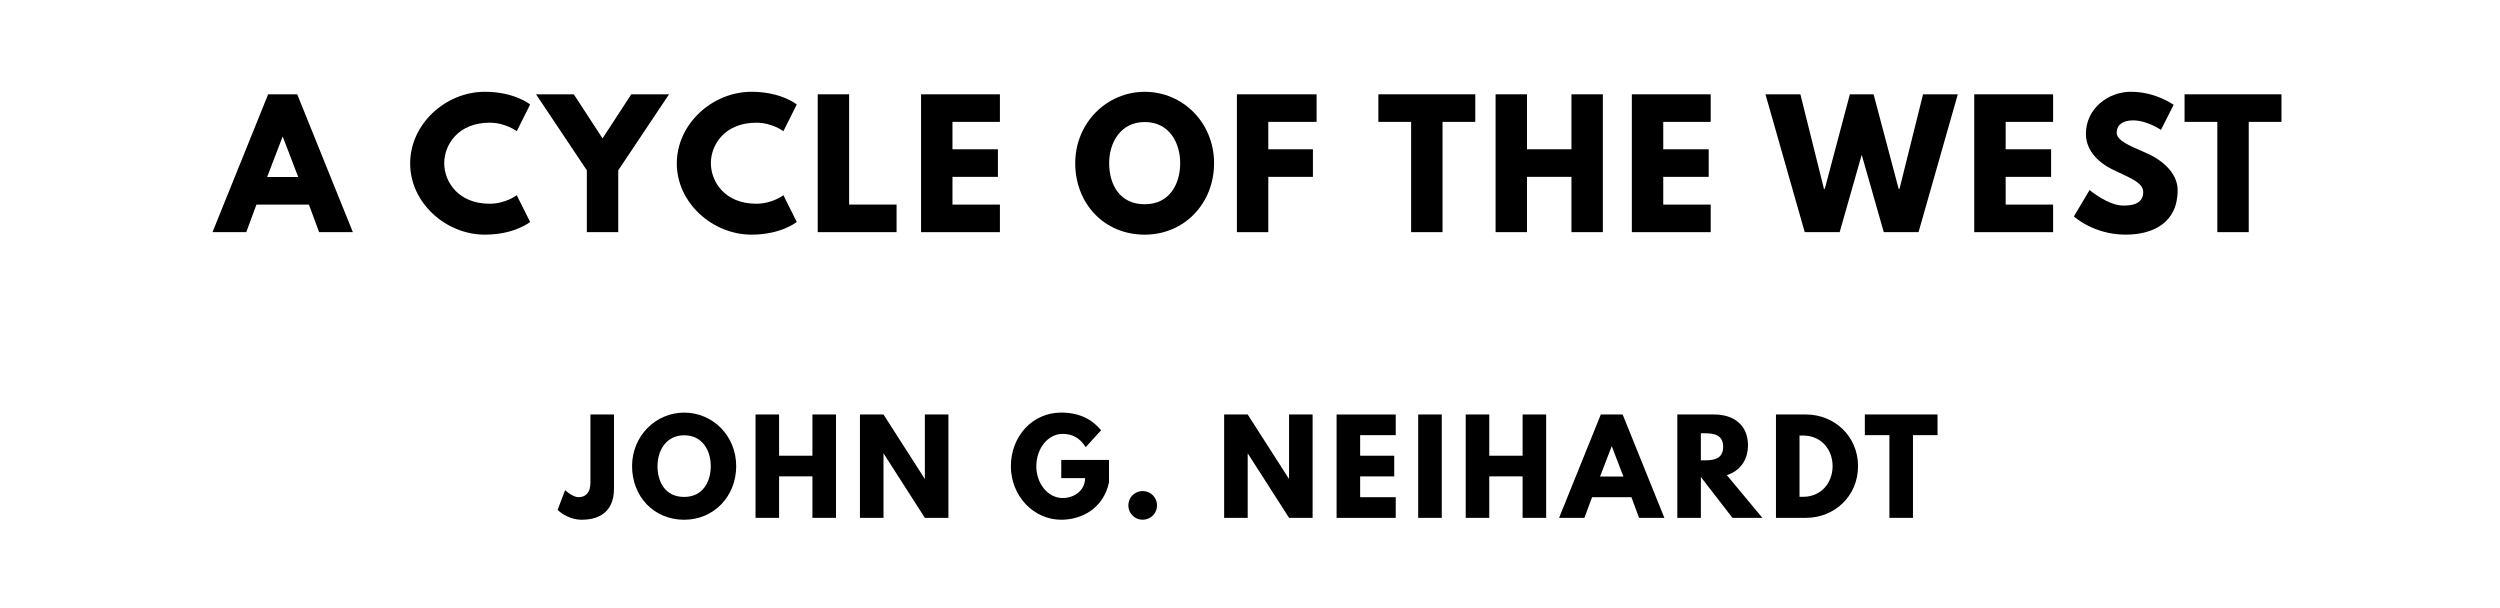
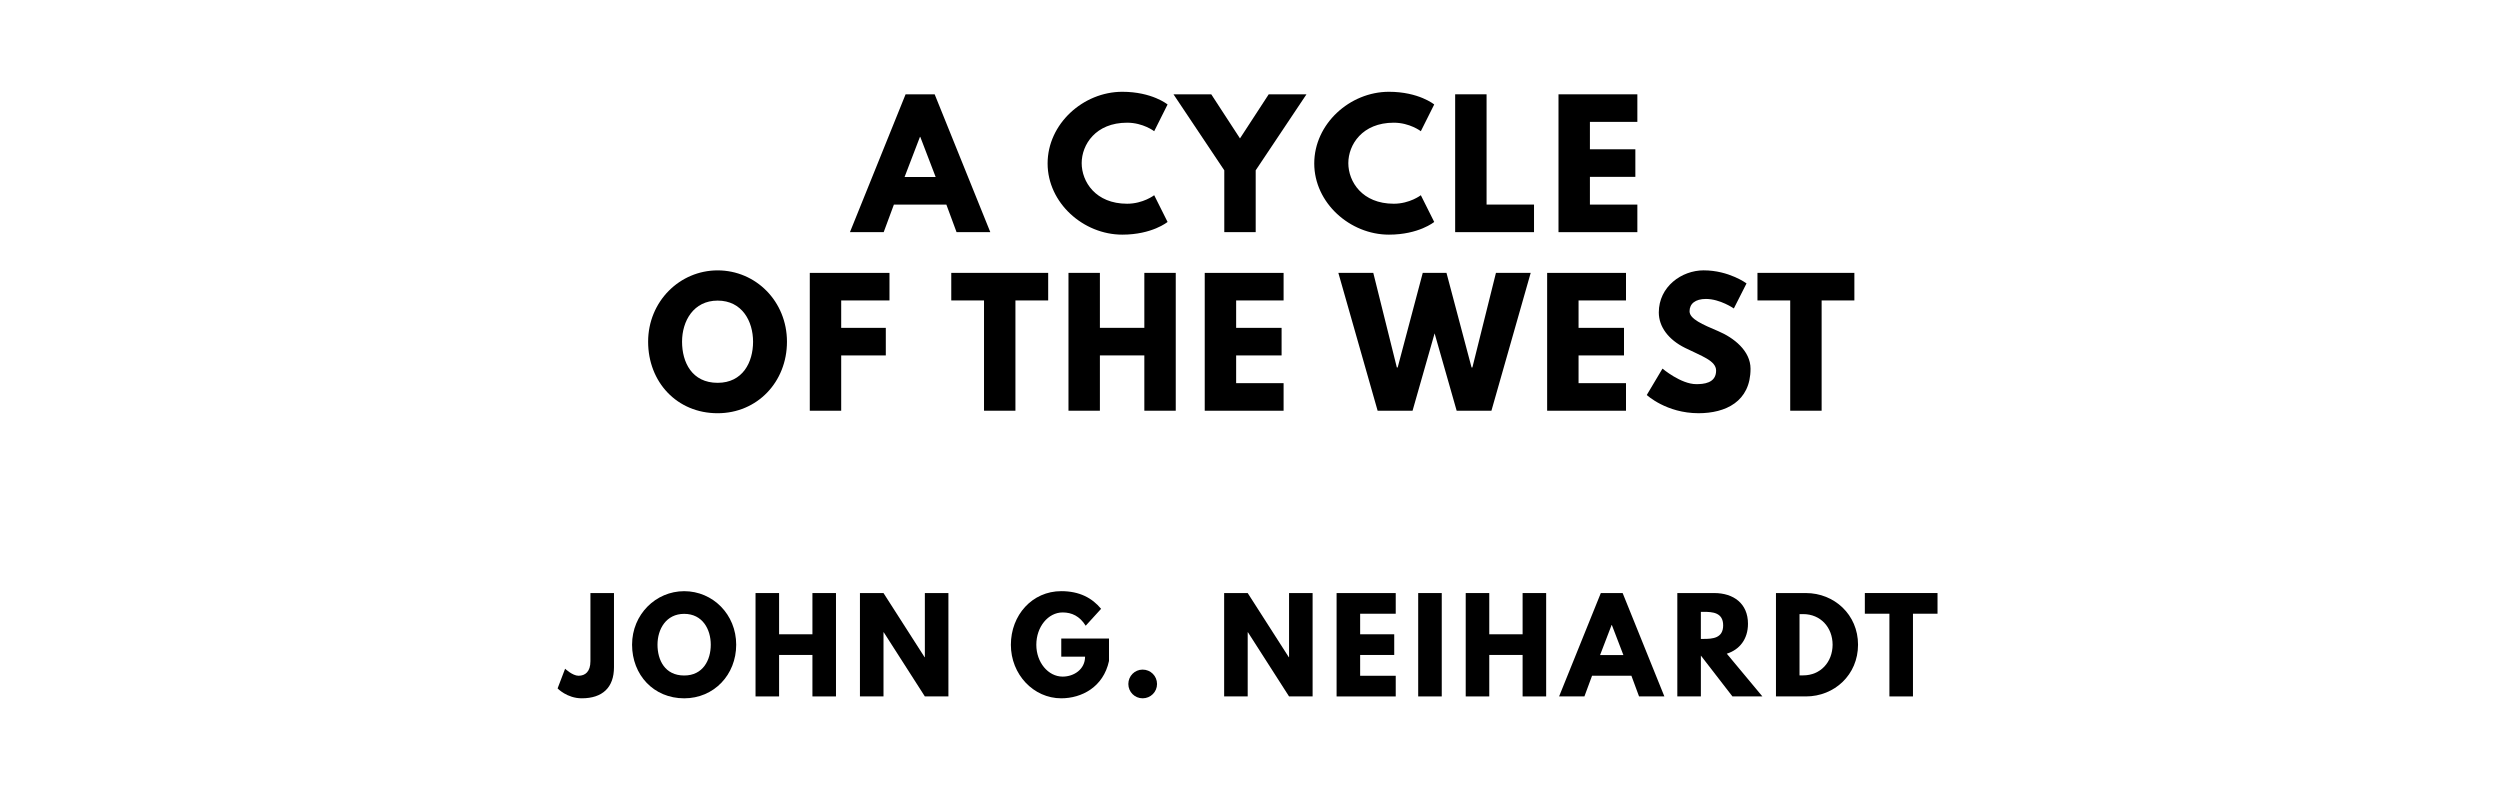
- <svg xmlns="http://www.w3.org/2000/svg" version="1.1" viewBox="0 0 1400 340">
-   <g aria-label="A CYCLE OF THE WEST">
-     <path d="M166.44,52.81l31.16,77.19l-18.90,0.00l-5.71-15.44l-29.38,0.00l-5.71,15.44l-18.90,0.00l31.16-77.19l16.28,0.00z  M167.00,99.12l-8.61-22.46l-0.19,0.00l-8.61,22.46l17.40,0.00z" />
-     <path d="M274.22,114.09c8.98,0.00,15.16-4.77,15.16-4.77l7.49,14.97s-8.61,7.11-25.36,7.11c-21.80,0.00-41.82-17.78-41.82-39.86c0.00-22.18,19.93-40.14,41.82-40.14c16.75,0.00,25.36,7.11,25.36,7.11l-7.49,14.97s-6.18-4.77-15.16-4.77c-17.68,0.00-25.45,12.35-25.45,22.64c0.00,10.39,7.77,22.74,25.45,22.74z" />
-     <path d="M300.18,52.81l21.15,0.00l16.09,24.70l16.09-24.70l21.15,0.00l-28.44,42.57l0.00,34.62l-17.59,0.00l0.00-34.62z" />
-     <path d="M423.54,114.09c8.98,0.00,15.16-4.77,15.16-4.77l7.49,14.97s-8.61,7.11-25.36,7.11c-21.80,0.00-41.82-17.78-41.82-39.86c0.00-22.18,19.93-40.14,41.82-40.14c16.75,0.00,25.36,7.11,25.36,7.11l-7.49,14.97s-6.18-4.77-15.16-4.77c-17.68,0.00-25.45,12.35-25.45,22.64c0.00,10.39,7.77,22.74,25.45,22.74z" />
-     <path d="M475.51,52.81l0.00,61.75l26.57,0.00l0.00,15.44l-44.16,0.00l0.00-77.19l17.59,0.00z" />
-     <path d="M559.95,52.81l0.00,15.44l-26.57,0.00l0.00,15.35l25.45,0.00l0.00,15.44l-25.45,0.00l0.00,15.53l26.57,0.00l0.00,15.44l-44.16,0.00l0.00-77.19l44.16,0.00z" />
-     <path d="M602.13,91.36c0.00-22.55,17.68-39.95,38.92-39.95c21.43,0.00,38.83,17.40,38.83,39.95s-16.65,40.05-38.83,40.05c-22.83,0.00-38.92-17.50-38.92-40.05z  M621.13,91.36c0.00,11.51,5.52,23.02,19.93,23.02c14.04,0.00,19.84-11.51,19.84-23.02s-6.18-23.02-19.84-23.02c-13.57,0.00-19.93,11.51-19.93,23.02z" />
-     <path d="M737.29,52.81l0.00,15.44l-27.04,0.00l0.00,15.35l24.98,0.00l0.00,15.44l-24.98,0.00l0.00,30.97l-17.59,0.00l0.00-77.19l44.63,0.00z" />
-     <path d="M771.89,68.25l0.00-15.44l54.27,0.00l0.00,15.44l-18.34,0.00l0.00,61.75l-17.59,0.00l0.00-61.75l-18.34,0.00z" />
-     <path d="M855.12,99.03l0.00,30.97l-17.59,0.00l0.00-77.19l17.59,0.00l0.00,30.78l24.89,0.00l0.00-30.78l17.59,0.00l0.00,77.19l-17.59,0.00l0.00-30.97l-24.89,0.00z" />
-     <path d="M957.99,52.81l0.00,15.44l-26.57,0.00l0.00,15.35l25.45,0.00l0.00,15.44l-25.45,0.00l0.00,15.53l26.57,0.00l0.00,15.44l-44.16,0.00l0.00-77.19l44.16,0.00z" />
-     <path d="M1054.91,130.00l-12.35-43.32l-12.35,43.32l-19.56,0.00l-21.99-77.19l19.56,0.00l13.19,52.96l0.47,0.00l14.04-52.96l13.29,0.00l14.04,52.96l0.47,0.00l13.19-52.96l19.46,0.00l-21.99,77.19l-19.46,0.00z" />
-     <path d="M1149.74,52.81l0.00,15.44l-26.57,0.00l0.00,15.35l25.45,0.00l0.00,15.44l-25.45,0.00l0.00,15.53l26.57,0.00l0.00,15.44l-44.16,0.00l0.00-77.19l44.16,0.00z" />
-     <path d="M1193.29,51.40c14.04,0.00,23.95,7.30,23.95,7.30l-7.11,14.04s-7.67-5.33-15.63-5.33c-5.99,0.00-9.17,2.71-9.17,6.92c0.00,4.30,7.30,7.39,16.09,11.13c8.61,3.65,18.06,10.95,18.06,21.05c0.00,18.43-14.04,24.89-29.10,24.89c-18.06,0.00-29.01-10.20-29.01-10.20l8.80-14.78s10.29,8.70,18.90,8.70c3.84,0.00,11.13-0.37,11.13-7.58c0.00-5.61-8.23-8.14-17.40-12.73c-9.26-4.58-14.69-11.79-14.69-19.84c0.00-14.41,12.73-23.58,25.17-23.58z" />
-     <path d="M1223.36,68.25l0.00-15.44l54.27,0.00l0.00,15.44l-18.34,0.00l0.00,61.75l-17.59,0.00l0.00-61.75l-18.34,0.00z" />
+ <svg xmlns="http://www.w3.org/2000/svg" version="1.1" viewBox="0 0 1400 440">
+   <g aria-label="A CYCLE">
+     <path d="M523.41,52.81l31.16,77.19l-18.90,0.00l-5.71-15.44l-29.38,0.00l-5.71,15.44l-18.90,0.00l31.16-77.19l16.28,0.00z  M523.97,99.12l-8.61-22.46l-0.19,0.00l-8.61,22.46l17.40,0.00z" />
+     <path d="M631.19,114.09c8.98,0.00,15.16-4.77,15.16-4.77l7.49,14.97s-8.61,7.11-25.36,7.11c-21.80,0.00-41.82-17.78-41.82-39.86c0.00-22.18,19.93-40.14,41.82-40.14c16.75,0.00,25.36,7.11,25.36,7.11l-7.49,14.97s-6.18-4.77-15.16-4.77c-17.68,0.00-25.45,12.35-25.45,22.64c0.00,10.39,7.77,22.74,25.45,22.74z" />
+     <path d="M657.15,52.81l21.15,0.00l16.09,24.70l16.09-24.70l21.15,0.00l-28.44,42.57l0.00,34.62l-17.59,0.00l0.00-34.62z" />
+     <path d="M780.51,114.09c8.98,0.00,15.16-4.77,15.16-4.77l7.49,14.97s-8.61,7.11-25.36,7.11c-21.80,0.00-41.82-17.78-41.82-39.86c0.00-22.18,19.93-40.14,41.82-40.14c16.75,0.00,25.36,7.11,25.36,7.11l-7.49,14.97s-6.18-4.77-15.16-4.77c-17.68,0.00-25.45,12.35-25.45,22.64c0.00,10.39,7.77,22.74,25.45,22.74z" />
+     <path d="M832.48,52.81l0.00,61.75l26.57,0.00l0.00,15.44l-44.16,0.00l0.00-77.19l17.59,0.00z" />
+     <path d="M916.92,52.81l0.00,15.44l-26.57,0.00l0.00,15.35l25.45,0.00l0.00,15.44l-25.45,0.00l0.00,15.53l26.57,0.00l0.00,15.44l-44.16,0.00l0.00-77.19l44.16,0.00z" />
+   </g>
+   <g aria-label="OF THE WEST">
+     <path d="M362.95,191.36c0.00-22.55,17.68-39.95,38.92-39.95c21.43,0.00,38.83,17.40,38.83,39.95s-16.65,40.05-38.83,40.05c-22.83,0.00-38.92-17.50-38.92-40.05z  M381.95,191.36c0.00,11.51,5.52,23.02,19.93,23.02c14.04,0.00,19.84-11.51,19.84-23.02s-6.18-23.02-19.84-23.02c-13.57,0.00-19.93,11.51-19.93,23.02z" />
+     <path d="M498.11,152.81l0.00,15.44l-27.04,0.00l0.00,15.35l24.98,0.00l0.00,15.44l-24.98,0.00l0.00,30.97l-17.59,0.00l0.00-77.19l44.63,0.00z" />
+     <path d="M532.71,168.25l0.00-15.44l54.27,0.00l0.00,15.44l-18.34,0.00l0.00,61.75l-17.59,0.00l0.00-61.75l-18.34,0.00z" />
+     <path d="M615.94,199.03l0.00,30.97l-17.59,0.00l0.00-77.19l17.59,0.00l0.00,30.78l24.89,0.00l0.00-30.78l17.59,0.00l0.00,77.19l-17.59,0.00l0.00-30.97l-24.89,0.00z" />
+     <path d="M718.81,152.81l0.00,15.44l-26.57,0.00l0.00,15.35l25.45,0.00l0.00,15.44l-25.45,0.00l0.00,15.53l26.57,0.00l0.00,15.44l-44.16,0.00l0.00-77.19l44.16,0.00z" />
+     <path d="M815.73,230.00l-12.35-43.32l-12.35,43.32l-19.56,0.00l-21.99-77.19l19.56,0.00l13.19,52.96l0.47,0.00l14.04-52.96l13.29,0.00l14.04,52.96l0.47,0.00l13.19-52.96l19.46,0.00l-21.99,77.19l-19.46,0.00z" />
+     <path d="M910.56,152.81l0.00,15.44l-26.57,0.00l0.00,15.35l25.45,0.00l0.00,15.44l-25.45,0.00l0.00,15.53l26.57,0.00l0.00,15.44l-44.16,0.00l0.00-77.19l44.16,0.00z" />
+     <path d="M954.11,151.40c14.04,0.00,23.95,7.30,23.95,7.30l-7.11,14.04s-7.67-5.33-15.63-5.33c-5.99,0.00-9.17,2.71-9.17,6.92c0.00,4.30,7.30,7.39,16.09,11.13c8.61,3.65,18.06,10.95,18.06,21.05c0.00,18.43-14.04,24.89-29.10,24.89c-18.06,0.00-29.01-10.20-29.01-10.20l8.80-14.78s10.29,8.70,18.90,8.70c3.84,0.00,11.13-0.37,11.13-7.58c0.00-5.61-8.23-8.14-17.40-12.73c-9.26-4.58-14.69-11.79-14.69-19.84c0.00-14.41,12.73-23.58,25.17-23.58z" />
+     <path d="M984.18,168.25l0.00-15.44l54.27,0.00l0.00,15.44l-18.34,0.00l0.00,61.75l-17.59,0.00l0.00-61.75l-18.34,0.00z" />
  </g>
  <g aria-label="JOHN G. NEIHARDT">
-     <path d="M343.83,232.11l0.00,41.54c0.00,11.37-6.46,17.40-18.04,17.40c-8.28,0.00-13.54-5.54-13.54-5.54l4.21-11.02s4.14,3.93,7.51,3.93c3.79,0.00,6.67-2.32,6.67-8.14l0.00-38.18l13.19,0.00z" />
-     <path d="M353.96,261.02c0.00-16.91,13.26-29.96,29.19-29.96c16.07,0.00,29.12,13.05,29.12,29.96s-12.49,30.04-29.12,30.04c-17.12,0.00-29.19-13.12-29.19-30.04z  M368.20,261.02c0.00,8.63,4.14,17.26,14.95,17.26c10.53,0.00,14.88-8.63,14.88-17.26s-4.63-17.26-14.88-17.26c-10.18,0.00-14.95,8.63-14.95,17.26z" />
-     <path d="M436.29,266.77l0.00,23.23l-13.19,0.00l0.00-57.89l13.19,0.00l0.00,23.09l18.67,0.00l0.00-23.09l13.19,0.00l0.00,57.89l-13.19,0.00l0.00-23.23l-18.67,0.00z" />
-     <path d="M494.76,254.07l0.00,35.93l-13.19,0.00l0.00-57.89l13.19,0.00l23.02,35.93l0.14,0.00l0.00-35.93l13.19,0.00l0.00,57.89l-13.19,0.00l-23.02-35.93l-0.14,0.00z" />
-     <path d="M621.04,257.58l0.00,12.56c-3.16,14.67-15.37,20.91-26.74,20.91c-15.58,0.00-28.21-13.40-28.21-29.96c0.00-16.63,11.93-30.04,28.21-30.04c10.18,0.00,17.26,3.79,22.32,9.89l-8.63,9.47c-3.37-5.40-7.79-7.44-12.91-7.44c-8.14,0.00-14.74,8.07-14.74,18.11c0.00,9.82,6.60,17.82,14.74,17.82c6.32,0.00,12.56-4.07,12.56-11.16l-13.33,0.00l0.00-10.18l26.74,0.00z" />
-     <path d="M639.87,274.98c4.49,0.00,8.07,3.58,8.07,8.07c0.00,4.42-3.58,8.00-8.07,8.00c-4.42,0.00-8.00-3.58-8.00-8.00c0.00-4.49,3.58-8.07,8.00-8.07z" />
-     <path d="M698.71,254.07l0.00,35.93l-13.19,0.00l0.00-57.89l13.19,0.00l23.02,35.93l0.14,0.00l0.00-35.93l13.19,0.00l0.00,57.89l-13.19,0.00l-23.02-35.93l-0.14,0.00z" />
-     <path d="M781.61,232.11l0.00,11.58l-19.93,0.00l0.00,11.51l19.09,0.00l0.00,11.58l-19.09,0.00l0.00,11.65l19.93,0.00l0.00,11.58l-33.12,0.00l0.00-57.89l33.12,0.00z" />
-     <path d="M807.38,232.11l0.00,57.89l-13.19,0.00l0.00-57.89l13.19,0.00z" />
-     <path d="M833.99,266.77l0.00,23.23l-13.19,0.00l0.00-57.89l13.19,0.00l0.00,23.09l18.67,0.00l0.00-23.09l13.19,0.00l0.00,57.89l-13.19,0.00l0.00-23.23l-18.67,0.00z" />
-     <path d="M908.68,232.11l23.37,57.89l-14.18,0.00l-4.28-11.58l-22.04,0.00l-4.28,11.58l-14.18,0.00l23.37-57.89l12.21,0.00z  M909.10,266.84l-6.46-16.84l-0.14,0.00l-6.46,16.84l13.05,0.00z" />
-     <path d="M939.29,232.11l20.70,0.00c10.74,0.00,18.88,5.82,18.88,17.19c0.00,8.70-4.77,14.53-11.86,16.77l19.93,23.93l-16.77,0.00l-17.68-22.88l0.00,22.88l-13.19,0.00l0.00-57.89z  M952.48,257.79l1.54,0.00c4.98,0.00,10.95-0.35,10.95-7.58s-5.96-7.58-10.95-7.58l-1.54,0.00l0.00,15.16z" />
-     <path d="M994.54,232.11l16.77,0.00c15.86,0.00,29.19,12.07,29.19,28.91c0.00,16.91-13.26,28.98-29.19,28.98l-16.77,0.00l0.00-57.89z  M1007.73,278.21l2.04,0.00c9.75,0.00,16.42-7.44,16.49-17.12c0.00-9.68-6.67-17.19-16.49-17.19l-2.04,0.00l0.00,34.32z" />
-     <path d="M1044.31,243.68l0.00-11.58l40.70,0.00l0.00,11.58l-13.75,0.00l0.00,46.32l-13.19,0.00l0.00-46.32l-13.75,0.00z" />
+     <path d="M343.83,332.11l0.00,41.54c0.00,11.37-6.46,17.40-18.04,17.40c-8.28,0.00-13.54-5.54-13.54-5.54l4.21-11.02s4.14,3.93,7.51,3.93c3.79,0.00,6.67-2.32,6.67-8.14l0.00-38.18l13.19,0.00z" />
+     <path d="M353.96,361.02c0.00-16.91,13.26-29.96,29.19-29.96c16.07,0.00,29.12,13.05,29.12,29.96s-12.49,30.04-29.12,30.04c-17.12,0.00-29.19-13.12-29.19-30.04z  M368.20,361.02c0.00,8.63,4.14,17.26,14.95,17.26c10.53,0.00,14.88-8.63,14.88-17.26s-4.63-17.26-14.88-17.26c-10.18,0.00-14.95,8.63-14.95,17.26z" />
+     <path d="M436.29,366.77l0.00,23.23l-13.19,0.00l0.00-57.89l13.19,0.00l0.00,23.09l18.67,0.00l0.00-23.09l13.19,0.00l0.00,57.89l-13.19,0.00l0.00-23.23l-18.67,0.00z" />
+     <path d="M494.76,354.07l0.00,35.93l-13.19,0.00l0.00-57.89l13.19,0.00l23.02,35.93l0.14,0.00l0.00-35.93l13.19,0.00l0.00,57.89l-13.19,0.00l-23.02-35.93l-0.14,0.00z" />
+     <path d="M621.04,357.58l0.00,12.56c-3.16,14.67-15.37,20.91-26.74,20.91c-15.58,0.00-28.21-13.40-28.21-29.96c0.00-16.63,11.93-30.04,28.21-30.04c10.18,0.00,17.26,3.79,22.32,9.89l-8.63,9.47c-3.37-5.40-7.79-7.44-12.91-7.44c-8.14,0.00-14.74,8.07-14.74,18.11c0.00,9.82,6.60,17.82,14.74,17.82c6.32,0.00,12.56-4.07,12.56-11.16l-13.33,0.00l0.00-10.18l26.74,0.00z" />
+     <path d="M639.87,374.98c4.49,0.00,8.07,3.58,8.07,8.07c0.00,4.42-3.58,8.00-8.07,8.00c-4.42,0.00-8.00-3.58-8.00-8.00c0.00-4.49,3.58-8.07,8.00-8.07z" />
+     <path d="M698.71,354.07l0.00,35.93l-13.19,0.00l0.00-57.89l13.19,0.00l23.02,35.93l0.14,0.00l0.00-35.93l13.19,0.00l0.00,57.89l-13.19,0.00l-23.02-35.93l-0.14,0.00z" />
+     <path d="M781.61,332.11l0.00,11.58l-19.93,0.00l0.00,11.51l19.09,0.00l0.00,11.58l-19.09,0.00l0.00,11.65l19.93,0.00l0.00,11.58l-33.12,0.00l0.00-57.89l33.12,0.00z" />
+     <path d="M807.38,332.11l0.00,57.89l-13.19,0.00l0.00-57.89l13.19,0.00z" />
+     <path d="M833.99,366.77l0.00,23.23l-13.19,0.00l0.00-57.89l13.19,0.00l0.00,23.09l18.67,0.00l0.00-23.09l13.19,0.00l0.00,57.89l-13.19,0.00l0.00-23.23l-18.67,0.00z" />
+     <path d="M908.68,332.11l23.37,57.89l-14.18,0.00l-4.28-11.58l-22.04,0.00l-4.28,11.58l-14.18,0.00l23.37-57.89l12.21,0.00z  M909.10,366.84l-6.46-16.84l-0.14,0.00l-6.46,16.84l13.05,0.00z" />
+     <path d="M939.29,332.11l20.70,0.00c10.74,0.00,18.88,5.82,18.88,17.19c0.00,8.70-4.77,14.53-11.86,16.77l19.93,23.93l-16.77,0.00l-17.68-22.88l0.00,22.88l-13.19,0.00l0.00-57.89z  M952.48,357.79l1.54,0.00c4.98,0.00,10.95-0.35,10.95-7.58s-5.96-7.58-10.95-7.58l-1.54,0.00l0.00,15.16z" />
+     <path d="M994.54,332.11l16.77,0.00c15.86,0.00,29.19,12.07,29.19,28.91c0.00,16.91-13.26,28.98-29.19,28.98l-16.77,0.00l0.00-57.89z  M1007.73,378.21l2.04,0.00c9.75,0.00,16.42-7.44,16.49-17.12c0.00-9.68-6.67-17.19-16.49-17.19l-2.04,0.00l0.00,34.32z" />
+     <path d="M1044.31,343.68l0.00-11.58l40.70,0.00l0.00,11.58l-13.75,0.00l0.00,46.32l-13.19,0.00l0.00-46.32l-13.75,0.00z" />
  </g>
</svg>
